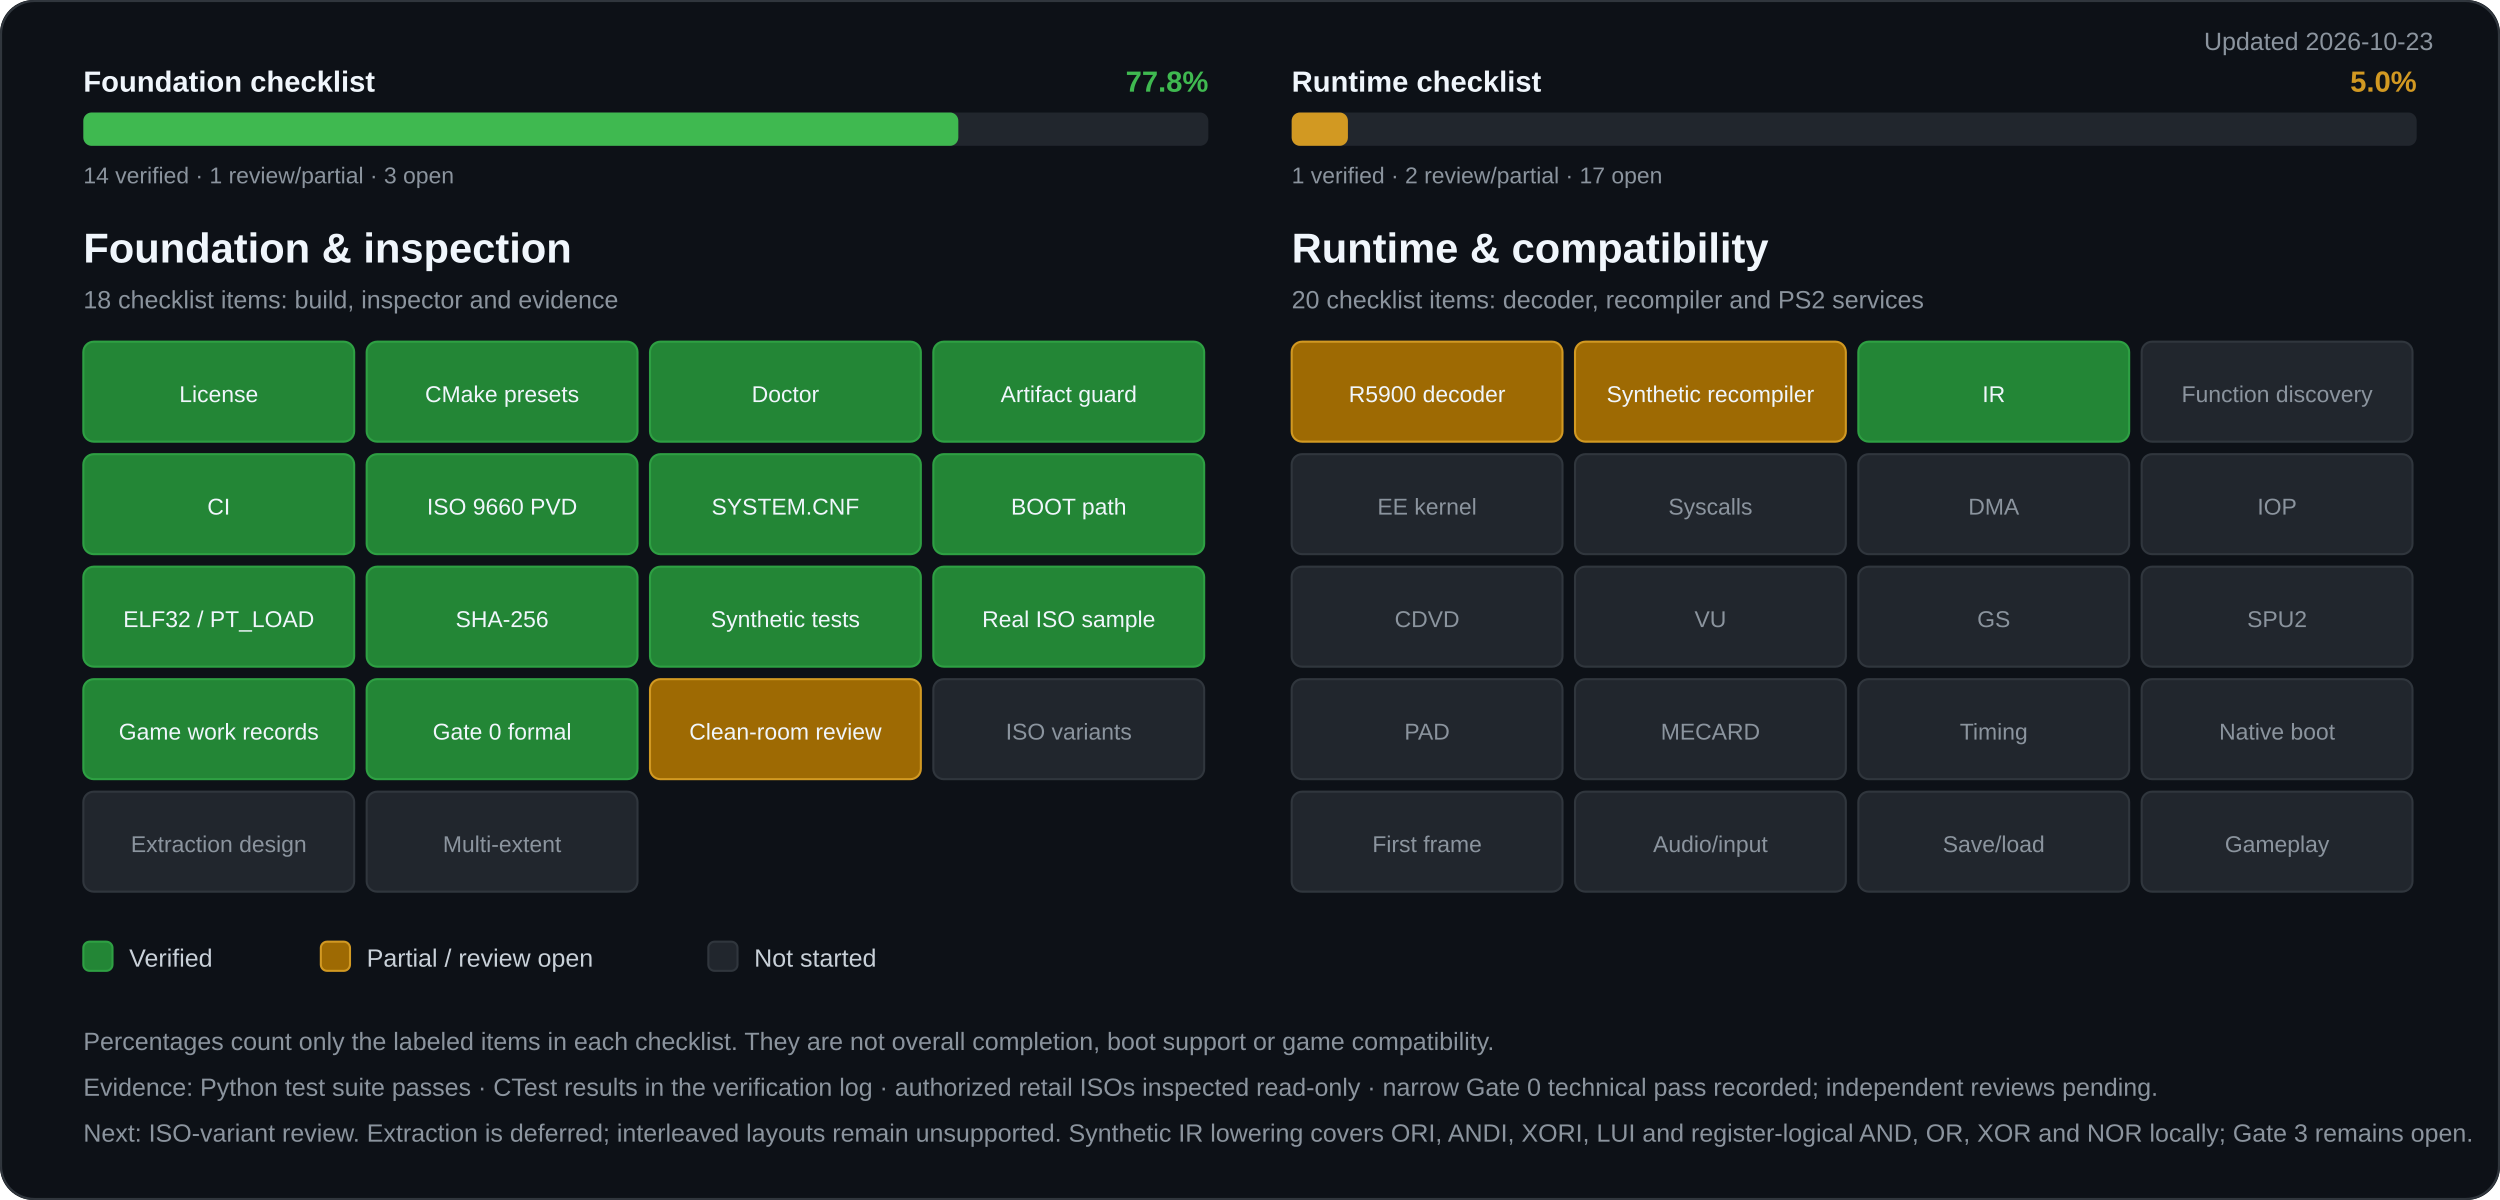
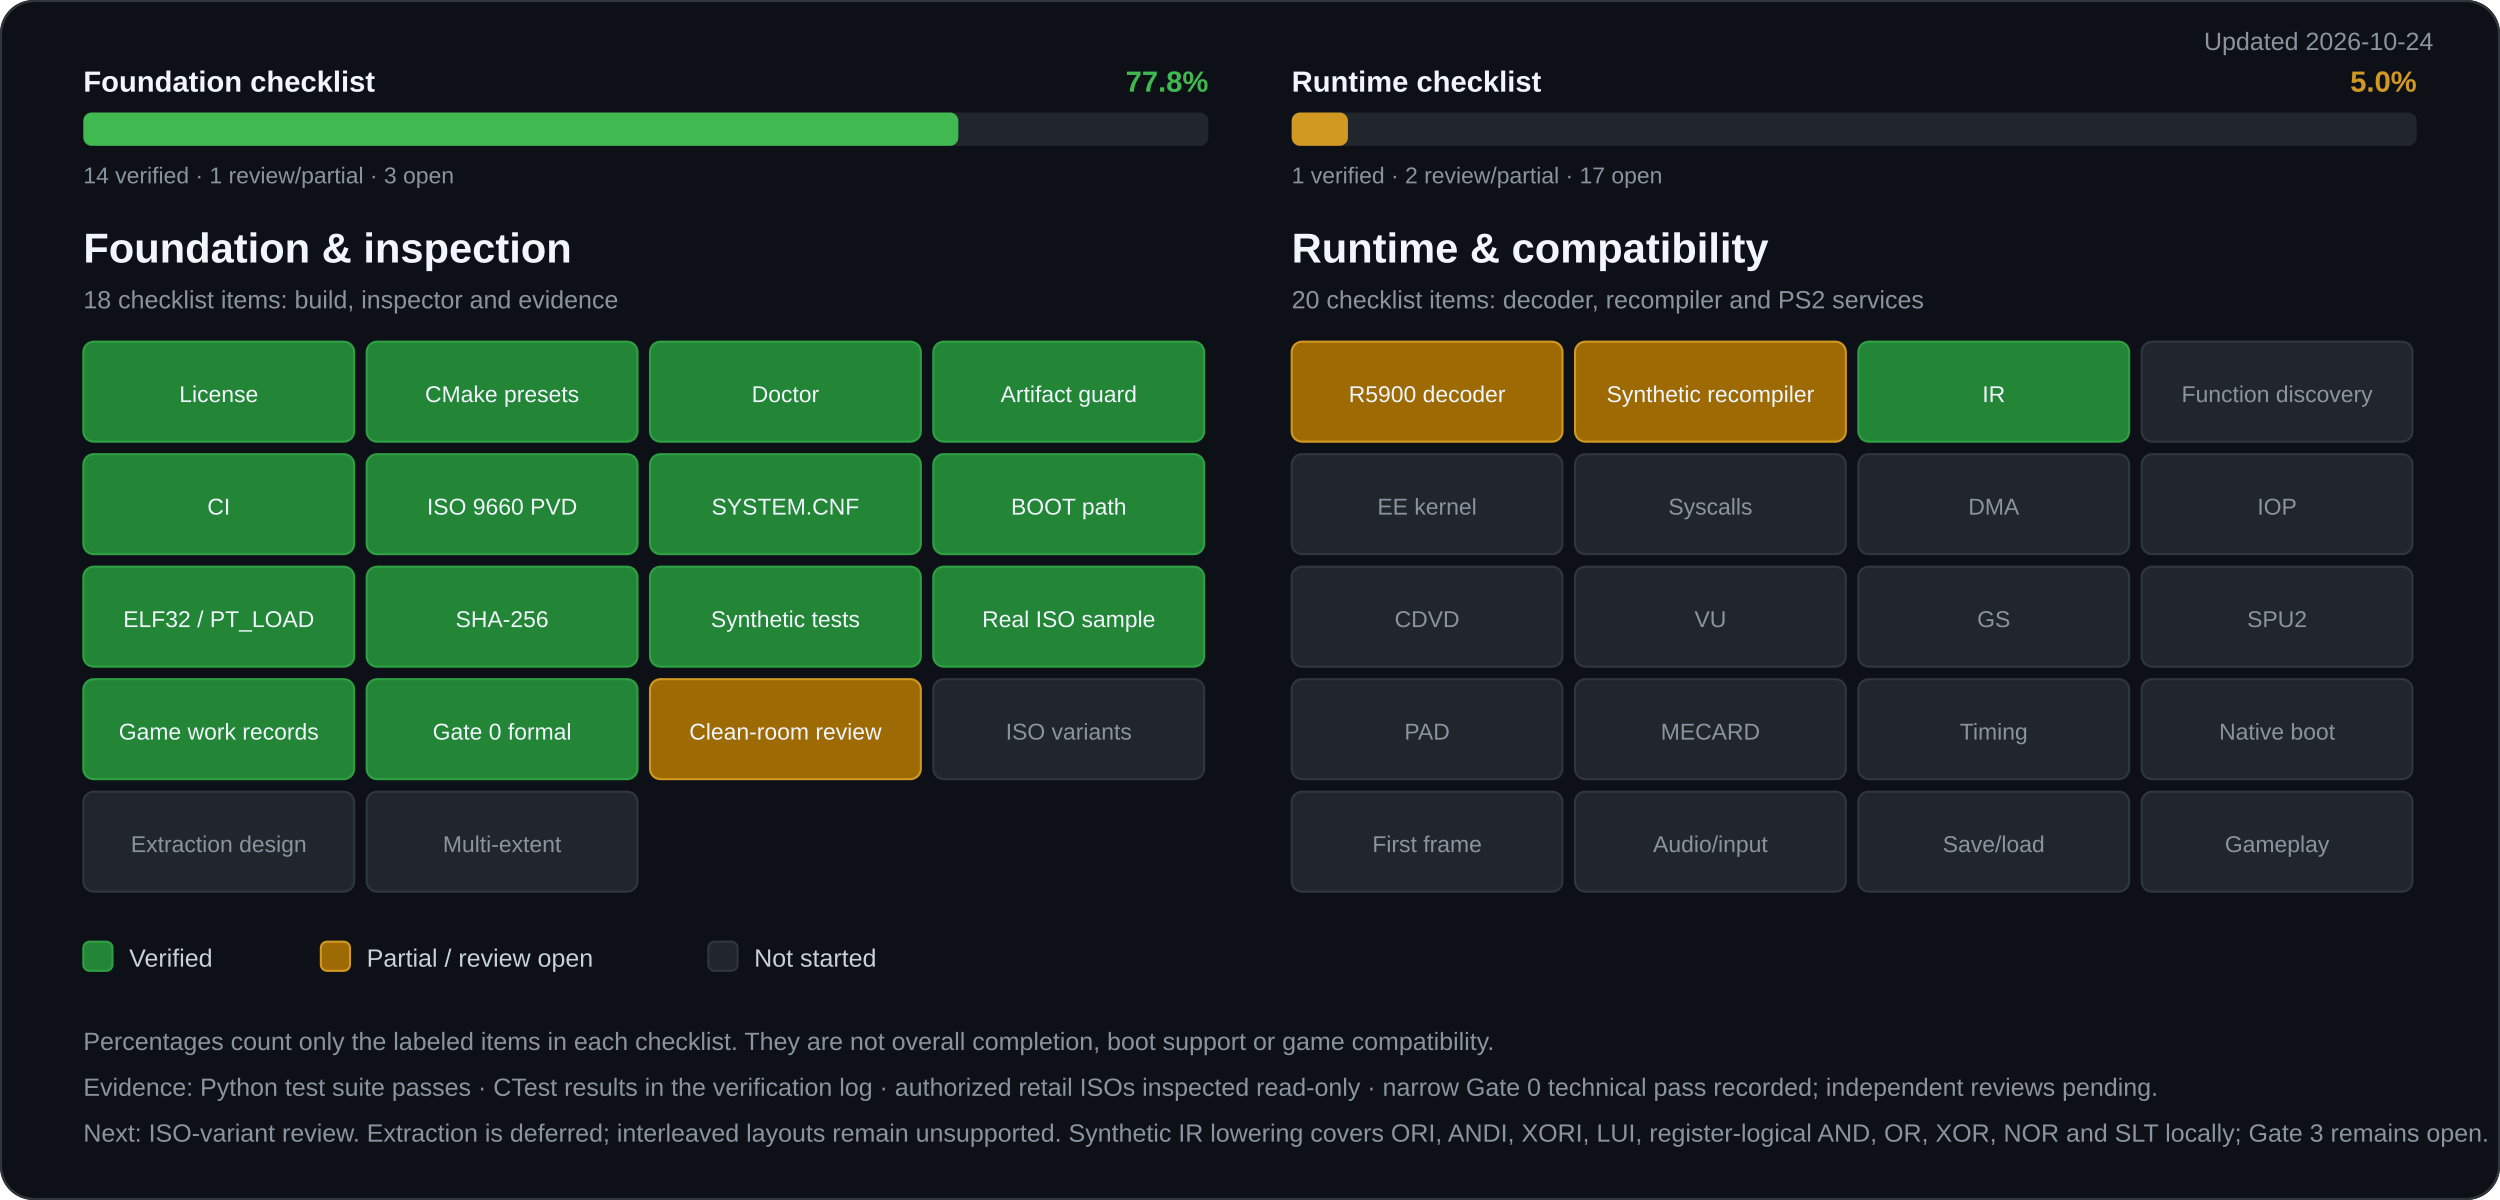
<svg xmlns="http://www.w3.org/2000/svg" width="1200" height="576" viewBox="0 0 1200 576" role="img" aria-labelledby="rptp-progress-title rptp-progress-desc">
  <rect width="1200" height="576" rx="16" fill="#0d1117" />
  <rect x="0.5" y="0.5" width="1199" height="575" rx="16" fill="none" stroke="#30363d" />
  <g font-family="Segoe UI, Arial, sans-serif">
-     <text x="1168" y="24" text-anchor="end" font-size="12" fill="#8b949e">Updated 2026-10-23</text>
+     <text x="1168" y="24" text-anchor="end" font-size="12" fill="#8b949e">Updated 2026-10-24</text>
    <text x="40" y="44" font-size="14" font-weight="600" fill="#f0f6fc">Foundation checklist</text>
    <text x="580" y="44" text-anchor="end" font-size="14" font-weight="700" fill="#3fb950">77.8%</text>
    <rect x="40" y="54" width="540" height="16" rx="4" fill="#21262d" />
    <rect x="40" y="54" width="420.0" height="16" rx="4" fill="#3fb950" />
    <text x="40" y="88" font-size="11" fill="#8b949e">14 verified · 1 review/partial · 3 open</text>
    <text x="620" y="44" font-size="14" font-weight="600" fill="#f0f6fc">Runtime checklist</text>
    <text x="1160" y="44" text-anchor="end" font-size="14" font-weight="700" fill="#d29922">5.0%</text>
    <rect x="620" y="54" width="540" height="16" rx="4" fill="#21262d" />
    <rect x="620" y="54" width="27.0" height="16" rx="4" fill="#d29922" />
    <text x="620" y="88" font-size="11" fill="#8b949e">1 verified · 2 review/partial · 17 open</text>
    <text x="40" y="126" font-size="20" font-weight="700" fill="#f0f6fc">Foundation &amp; inspection</text>
    <text x="40" y="148" font-size="12" fill="#8b949e">18 checklist items: build, inspector and evidence</text>
    <text x="620" y="126" font-size="20" font-weight="700" fill="#f0f6fc">Runtime &amp; compatibility</text>
    <text x="620" y="148" font-size="12" fill="#8b949e">20 checklist items: decoder, recompiler and PS2 services</text>
    <rect x="40" y="164" width="130" height="48" rx="5" fill="#238636" stroke="#2ea043" />
    <text x="105" y="193" text-anchor="middle" font-size="11" fill="#f0f6fc">License</text>
    <rect x="176" y="164" width="130" height="48" rx="5" fill="#238636" stroke="#2ea043" />
    <text x="241" y="193" text-anchor="middle" font-size="11" fill="#f0f6fc">CMake presets</text>
    <rect x="312" y="164" width="130" height="48" rx="5" fill="#238636" stroke="#2ea043" />
    <text x="377" y="193" text-anchor="middle" font-size="11" fill="#f0f6fc">Doctor</text>
    <rect x="448" y="164" width="130" height="48" rx="5" fill="#238636" stroke="#2ea043" />
    <text x="513" y="193" text-anchor="middle" font-size="11" fill="#f0f6fc">Artifact guard</text>
    <rect x="40" y="218" width="130" height="48" rx="5" fill="#238636" stroke="#2ea043" />
    <text x="105" y="247" text-anchor="middle" font-size="11" fill="#f0f6fc">CI</text>
    <rect x="176" y="218" width="130" height="48" rx="5" fill="#238636" stroke="#2ea043" />
    <text x="241" y="247" text-anchor="middle" font-size="11" fill="#f0f6fc">ISO 9660 PVD</text>
    <rect x="312" y="218" width="130" height="48" rx="5" fill="#238636" stroke="#2ea043" />
    <text x="377" y="247" text-anchor="middle" font-size="11" fill="#f0f6fc">SYSTEM.CNF</text>
    <rect x="448" y="218" width="130" height="48" rx="5" fill="#238636" stroke="#2ea043" />
    <text x="513" y="247" text-anchor="middle" font-size="11" fill="#f0f6fc">BOOT path</text>
    <rect x="40" y="272" width="130" height="48" rx="5" fill="#238636" stroke="#2ea043" />
    <text x="105" y="301" text-anchor="middle" font-size="11" fill="#f0f6fc">ELF32 / PT_LOAD</text>
    <rect x="176" y="272" width="130" height="48" rx="5" fill="#238636" stroke="#2ea043" />
    <text x="241" y="301" text-anchor="middle" font-size="11" fill="#f0f6fc">SHA-256</text>
    <rect x="312" y="272" width="130" height="48" rx="5" fill="#238636" stroke="#2ea043" />
    <text x="377" y="301" text-anchor="middle" font-size="11" fill="#f0f6fc">Synthetic tests</text>
    <rect x="448" y="272" width="130" height="48" rx="5" fill="#238636" stroke="#2ea043" />
    <text x="513" y="301" text-anchor="middle" font-size="11" fill="#f0f6fc">Real ISO sample</text>
    <rect x="40" y="326" width="130" height="48" rx="5" fill="#238636" stroke="#2ea043" />
    <text x="105" y="355" text-anchor="middle" font-size="11" fill="#f0f6fc">Game work records</text>
    <rect x="176" y="326" width="130" height="48" rx="5" fill="#238636" stroke="#2ea043" />
    <text x="241" y="355" text-anchor="middle" font-size="11" fill="#f0f6fc">Gate 0 formal</text>
    <rect x="312" y="326" width="130" height="48" rx="5" fill="#9e6a03" stroke="#d29922" />
    <text x="377" y="355" text-anchor="middle" font-size="11" fill="#f0f6fc">Clean-room review</text>
    <rect x="448" y="326" width="130" height="48" rx="5" fill="#21262d" stroke="#30363d" />
    <text x="513" y="355" text-anchor="middle" font-size="11" fill="#8b949e">ISO variants</text>
    <rect x="40" y="380" width="130" height="48" rx="5" fill="#21262d" stroke="#30363d" />
    <text x="105" y="409" text-anchor="middle" font-size="11" fill="#8b949e">Extraction design</text>
    <rect x="176" y="380" width="130" height="48" rx="5" fill="#21262d" stroke="#30363d" />
    <text x="241" y="409" text-anchor="middle" font-size="11" fill="#8b949e">Multi-extent</text>
    <rect x="620" y="164" width="130" height="48" rx="5" fill="#9e6a03" stroke="#d29922" />
    <text x="685" y="193" text-anchor="middle" font-size="11" fill="#f0f6fc">R5900 decoder</text>
    <rect x="756" y="164" width="130" height="48" rx="5" fill="#9e6a03" stroke="#d29922" />
    <text x="821" y="193" text-anchor="middle" font-size="11" fill="#f0f6fc">Synthetic recompiler</text>
    <rect x="892" y="164" width="130" height="48" rx="5" fill="#238636" stroke="#2ea043" />
    <text x="957" y="193" text-anchor="middle" font-size="11" fill="#f0f6fc">IR</text>
    <rect x="1028" y="164" width="130" height="48" rx="5" fill="#21262d" stroke="#30363d" />
    <text x="1093" y="193" text-anchor="middle" font-size="11" fill="#8b949e">Function discovery</text>
    <rect x="620" y="218" width="130" height="48" rx="5" fill="#21262d" stroke="#30363d" />
    <text x="685" y="247" text-anchor="middle" font-size="11" fill="#8b949e">EE kernel</text>
    <rect x="756" y="218" width="130" height="48" rx="5" fill="#21262d" stroke="#30363d" />
    <text x="821" y="247" text-anchor="middle" font-size="11" fill="#8b949e">Syscalls</text>
    <rect x="892" y="218" width="130" height="48" rx="5" fill="#21262d" stroke="#30363d" />
    <text x="957" y="247" text-anchor="middle" font-size="11" fill="#8b949e">DMA</text>
    <rect x="1028" y="218" width="130" height="48" rx="5" fill="#21262d" stroke="#30363d" />
    <text x="1093" y="247" text-anchor="middle" font-size="11" fill="#8b949e">IOP</text>
    <rect x="620" y="272" width="130" height="48" rx="5" fill="#21262d" stroke="#30363d" />
    <text x="685" y="301" text-anchor="middle" font-size="11" fill="#8b949e">CDVD</text>
    <rect x="756" y="272" width="130" height="48" rx="5" fill="#21262d" stroke="#30363d" />
    <text x="821" y="301" text-anchor="middle" font-size="11" fill="#8b949e">VU</text>
    <rect x="892" y="272" width="130" height="48" rx="5" fill="#21262d" stroke="#30363d" />
    <text x="957" y="301" text-anchor="middle" font-size="11" fill="#8b949e">GS</text>
    <rect x="1028" y="272" width="130" height="48" rx="5" fill="#21262d" stroke="#30363d" />
    <text x="1093" y="301" text-anchor="middle" font-size="11" fill="#8b949e">SPU2</text>
    <rect x="620" y="326" width="130" height="48" rx="5" fill="#21262d" stroke="#30363d" />
    <text x="685" y="355" text-anchor="middle" font-size="11" fill="#8b949e">PAD</text>
    <rect x="756" y="326" width="130" height="48" rx="5" fill="#21262d" stroke="#30363d" />
    <text x="821" y="355" text-anchor="middle" font-size="11" fill="#8b949e">MECARD</text>
    <rect x="892" y="326" width="130" height="48" rx="5" fill="#21262d" stroke="#30363d" />
    <text x="957" y="355" text-anchor="middle" font-size="11" fill="#8b949e">Timing</text>
    <rect x="1028" y="326" width="130" height="48" rx="5" fill="#21262d" stroke="#30363d" />
    <text x="1093" y="355" text-anchor="middle" font-size="11" fill="#8b949e">Native boot</text>
    <rect x="620" y="380" width="130" height="48" rx="5" fill="#21262d" stroke="#30363d" />
    <text x="685" y="409" text-anchor="middle" font-size="11" fill="#8b949e">First frame</text>
    <rect x="756" y="380" width="130" height="48" rx="5" fill="#21262d" stroke="#30363d" />
    <text x="821" y="409" text-anchor="middle" font-size="11" fill="#8b949e">Audio/input</text>
    <rect x="892" y="380" width="130" height="48" rx="5" fill="#21262d" stroke="#30363d" />
    <text x="957" y="409" text-anchor="middle" font-size="11" fill="#8b949e">Save/load</text>
    <rect x="1028" y="380" width="130" height="48" rx="5" fill="#21262d" stroke="#30363d" />
    <text x="1093" y="409" text-anchor="middle" font-size="11" fill="#8b949e">Gameplay</text>
    <rect x="40" y="452" width="14" height="14" rx="3" fill="#238636" stroke="#2ea043" />
    <text x="62" y="464" font-size="12" fill="#c9d1d9">Verified</text>
    <rect x="154" y="452" width="14" height="14" rx="3" fill="#9e6a03" stroke="#d29922" />
    <text x="176" y="464" font-size="12" fill="#c9d1d9">Partial / review open</text>
    <rect x="340" y="452" width="14" height="14" rx="3" fill="#21262d" stroke="#30363d" />
    <text x="362" y="464" font-size="12" fill="#c9d1d9">Not started</text>
    <text x="40" y="504" font-size="12" fill="#8b949e">Percentages count only the labeled items in each checklist. They are not overall completion, boot support or game compatibility.</text>
    <text x="40" y="526" font-size="12" fill="#8b949e">Evidence: Python test suite passes · CTest results in the verification log · authorized retail ISOs inspected read-only · narrow Gate 0 technical pass recorded; independent reviews pending.</text>
-     <text x="40" y="548" font-size="12" fill="#8b949e">Next: ISO-variant review. Extraction is deferred; interleaved layouts remain unsupported. Synthetic IR lowering covers ORI, ANDI, XORI, LUI and register-logical AND, OR, XOR and NOR locally; Gate 3 remains open.</text>
+     <text x="40" y="548" font-size="12" fill="#8b949e">Next: ISO-variant review. Extraction is deferred; interleaved layouts remain unsupported. Synthetic IR lowering covers ORI, ANDI, XORI, LUI, register-logical AND, OR, XOR, NOR and SLT locally; Gate 3 remains open.</text>
  </g>
</svg>
